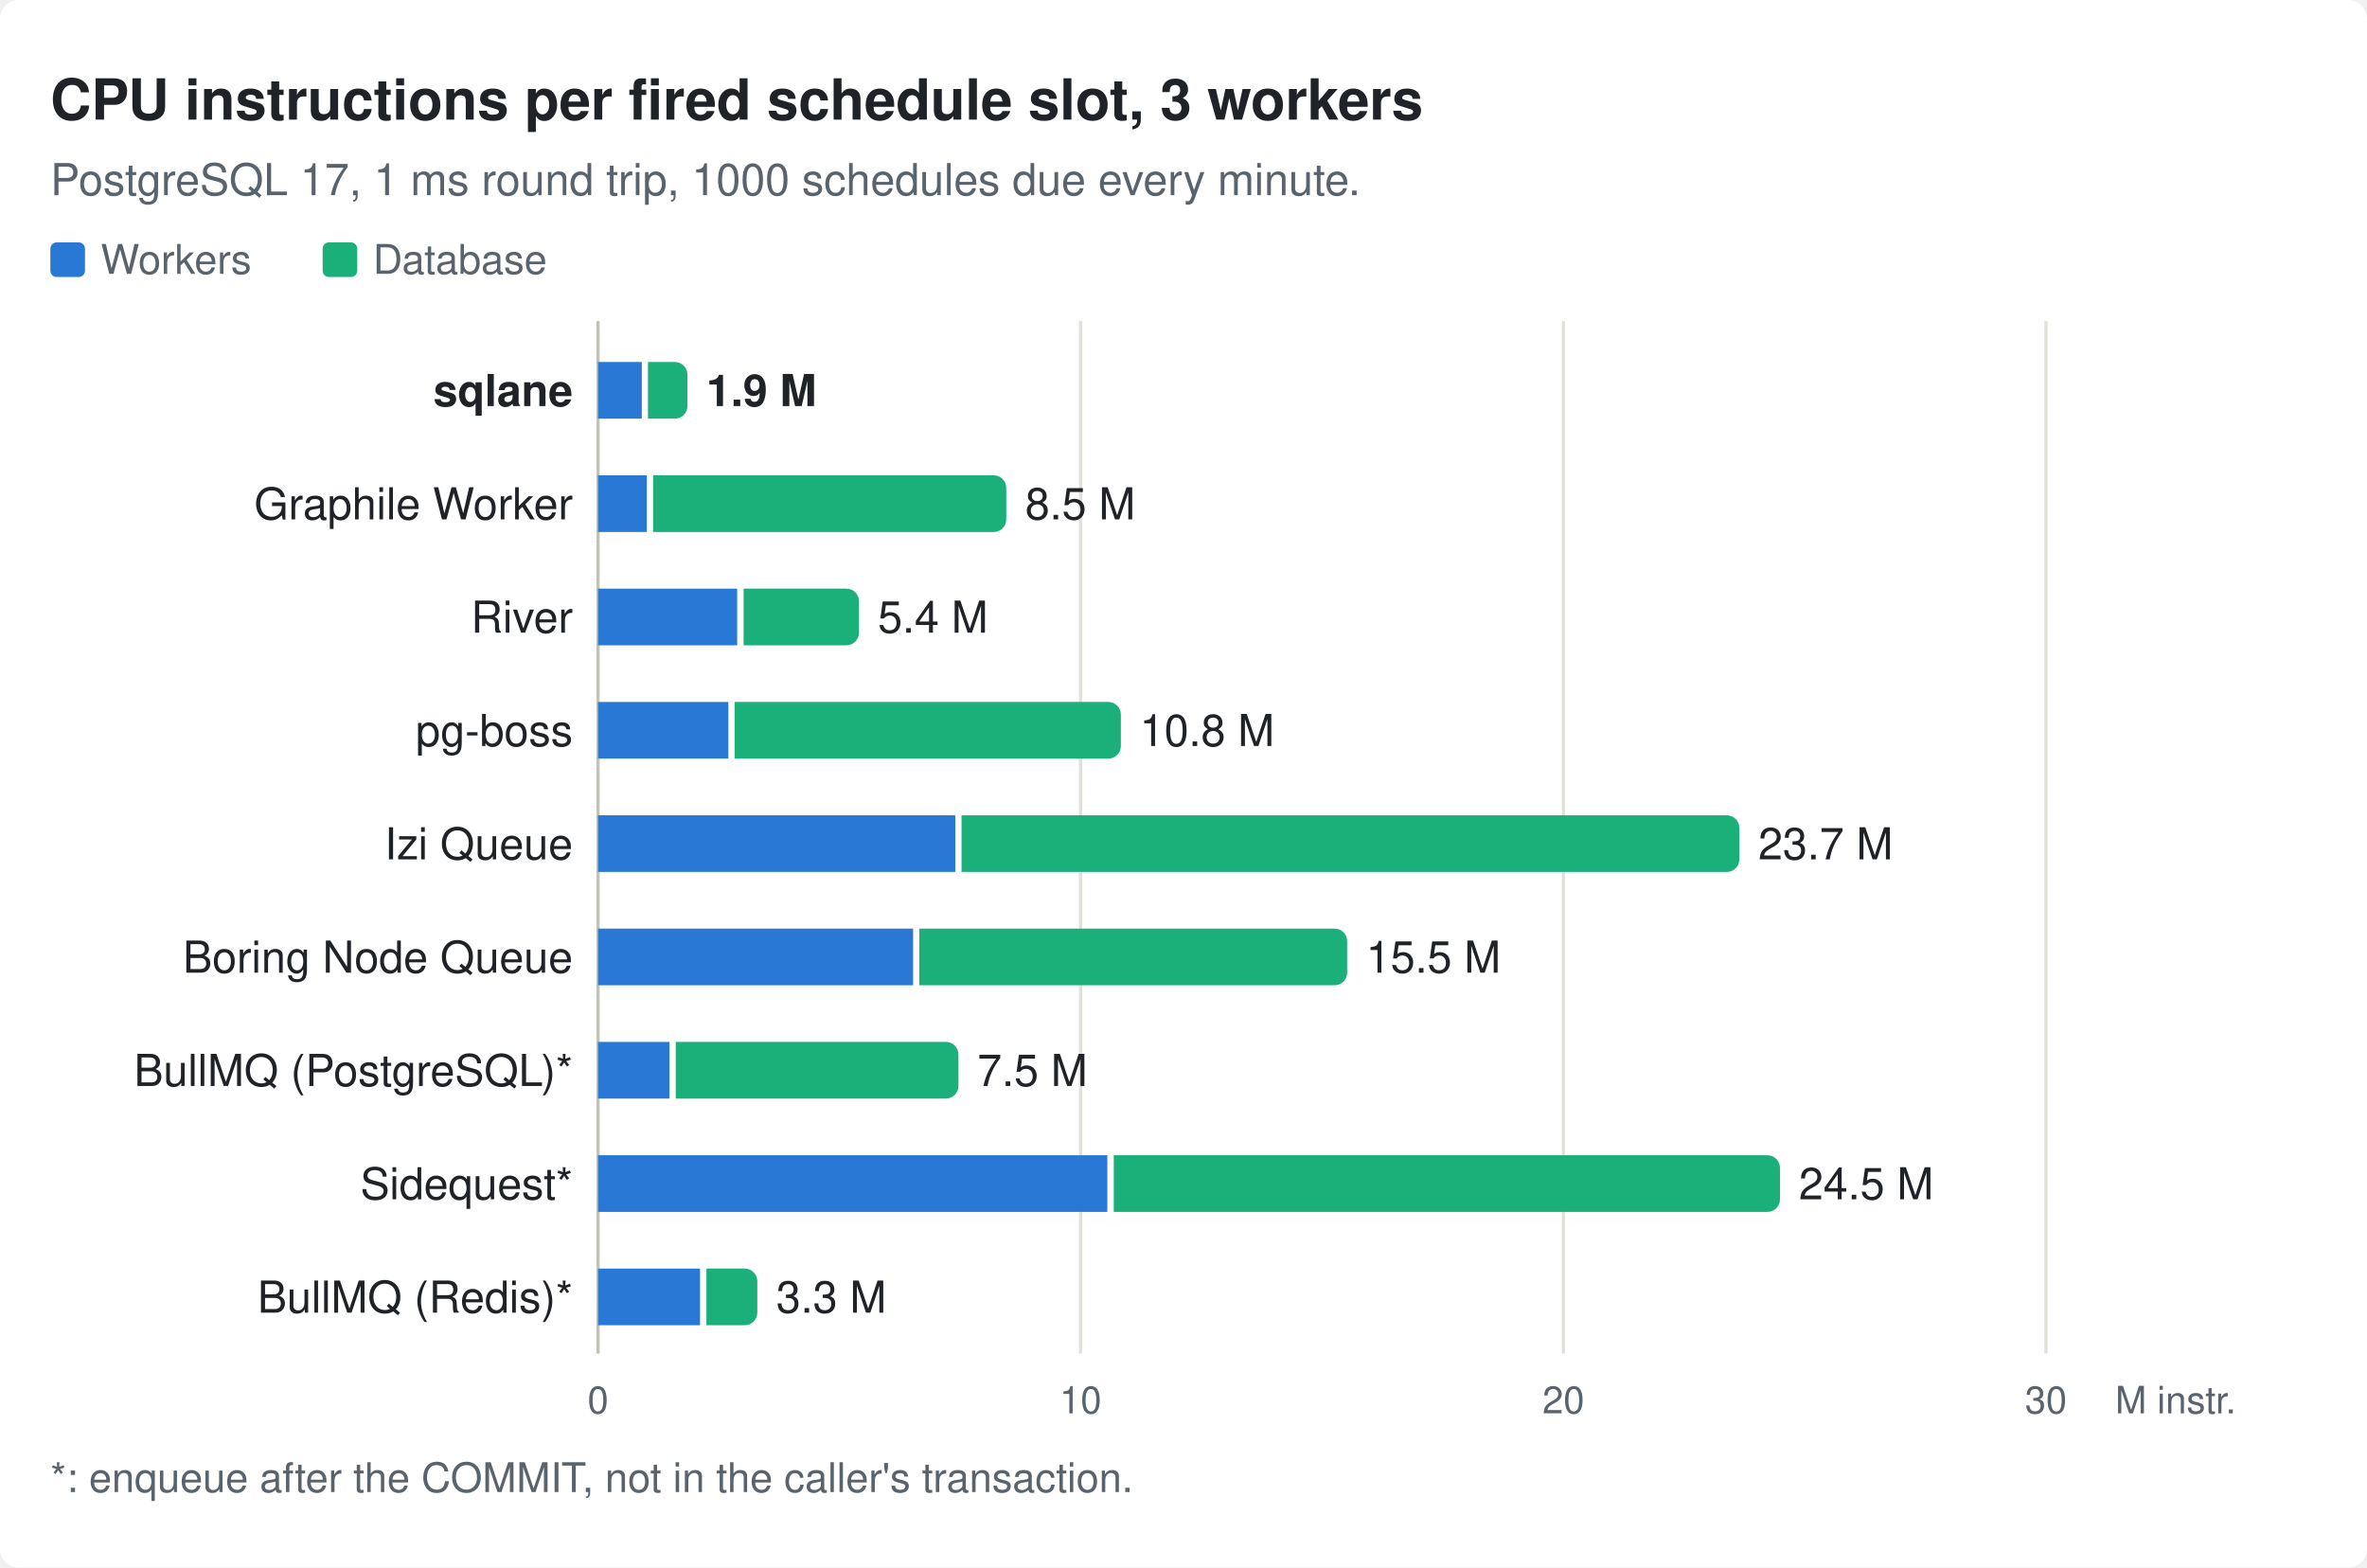
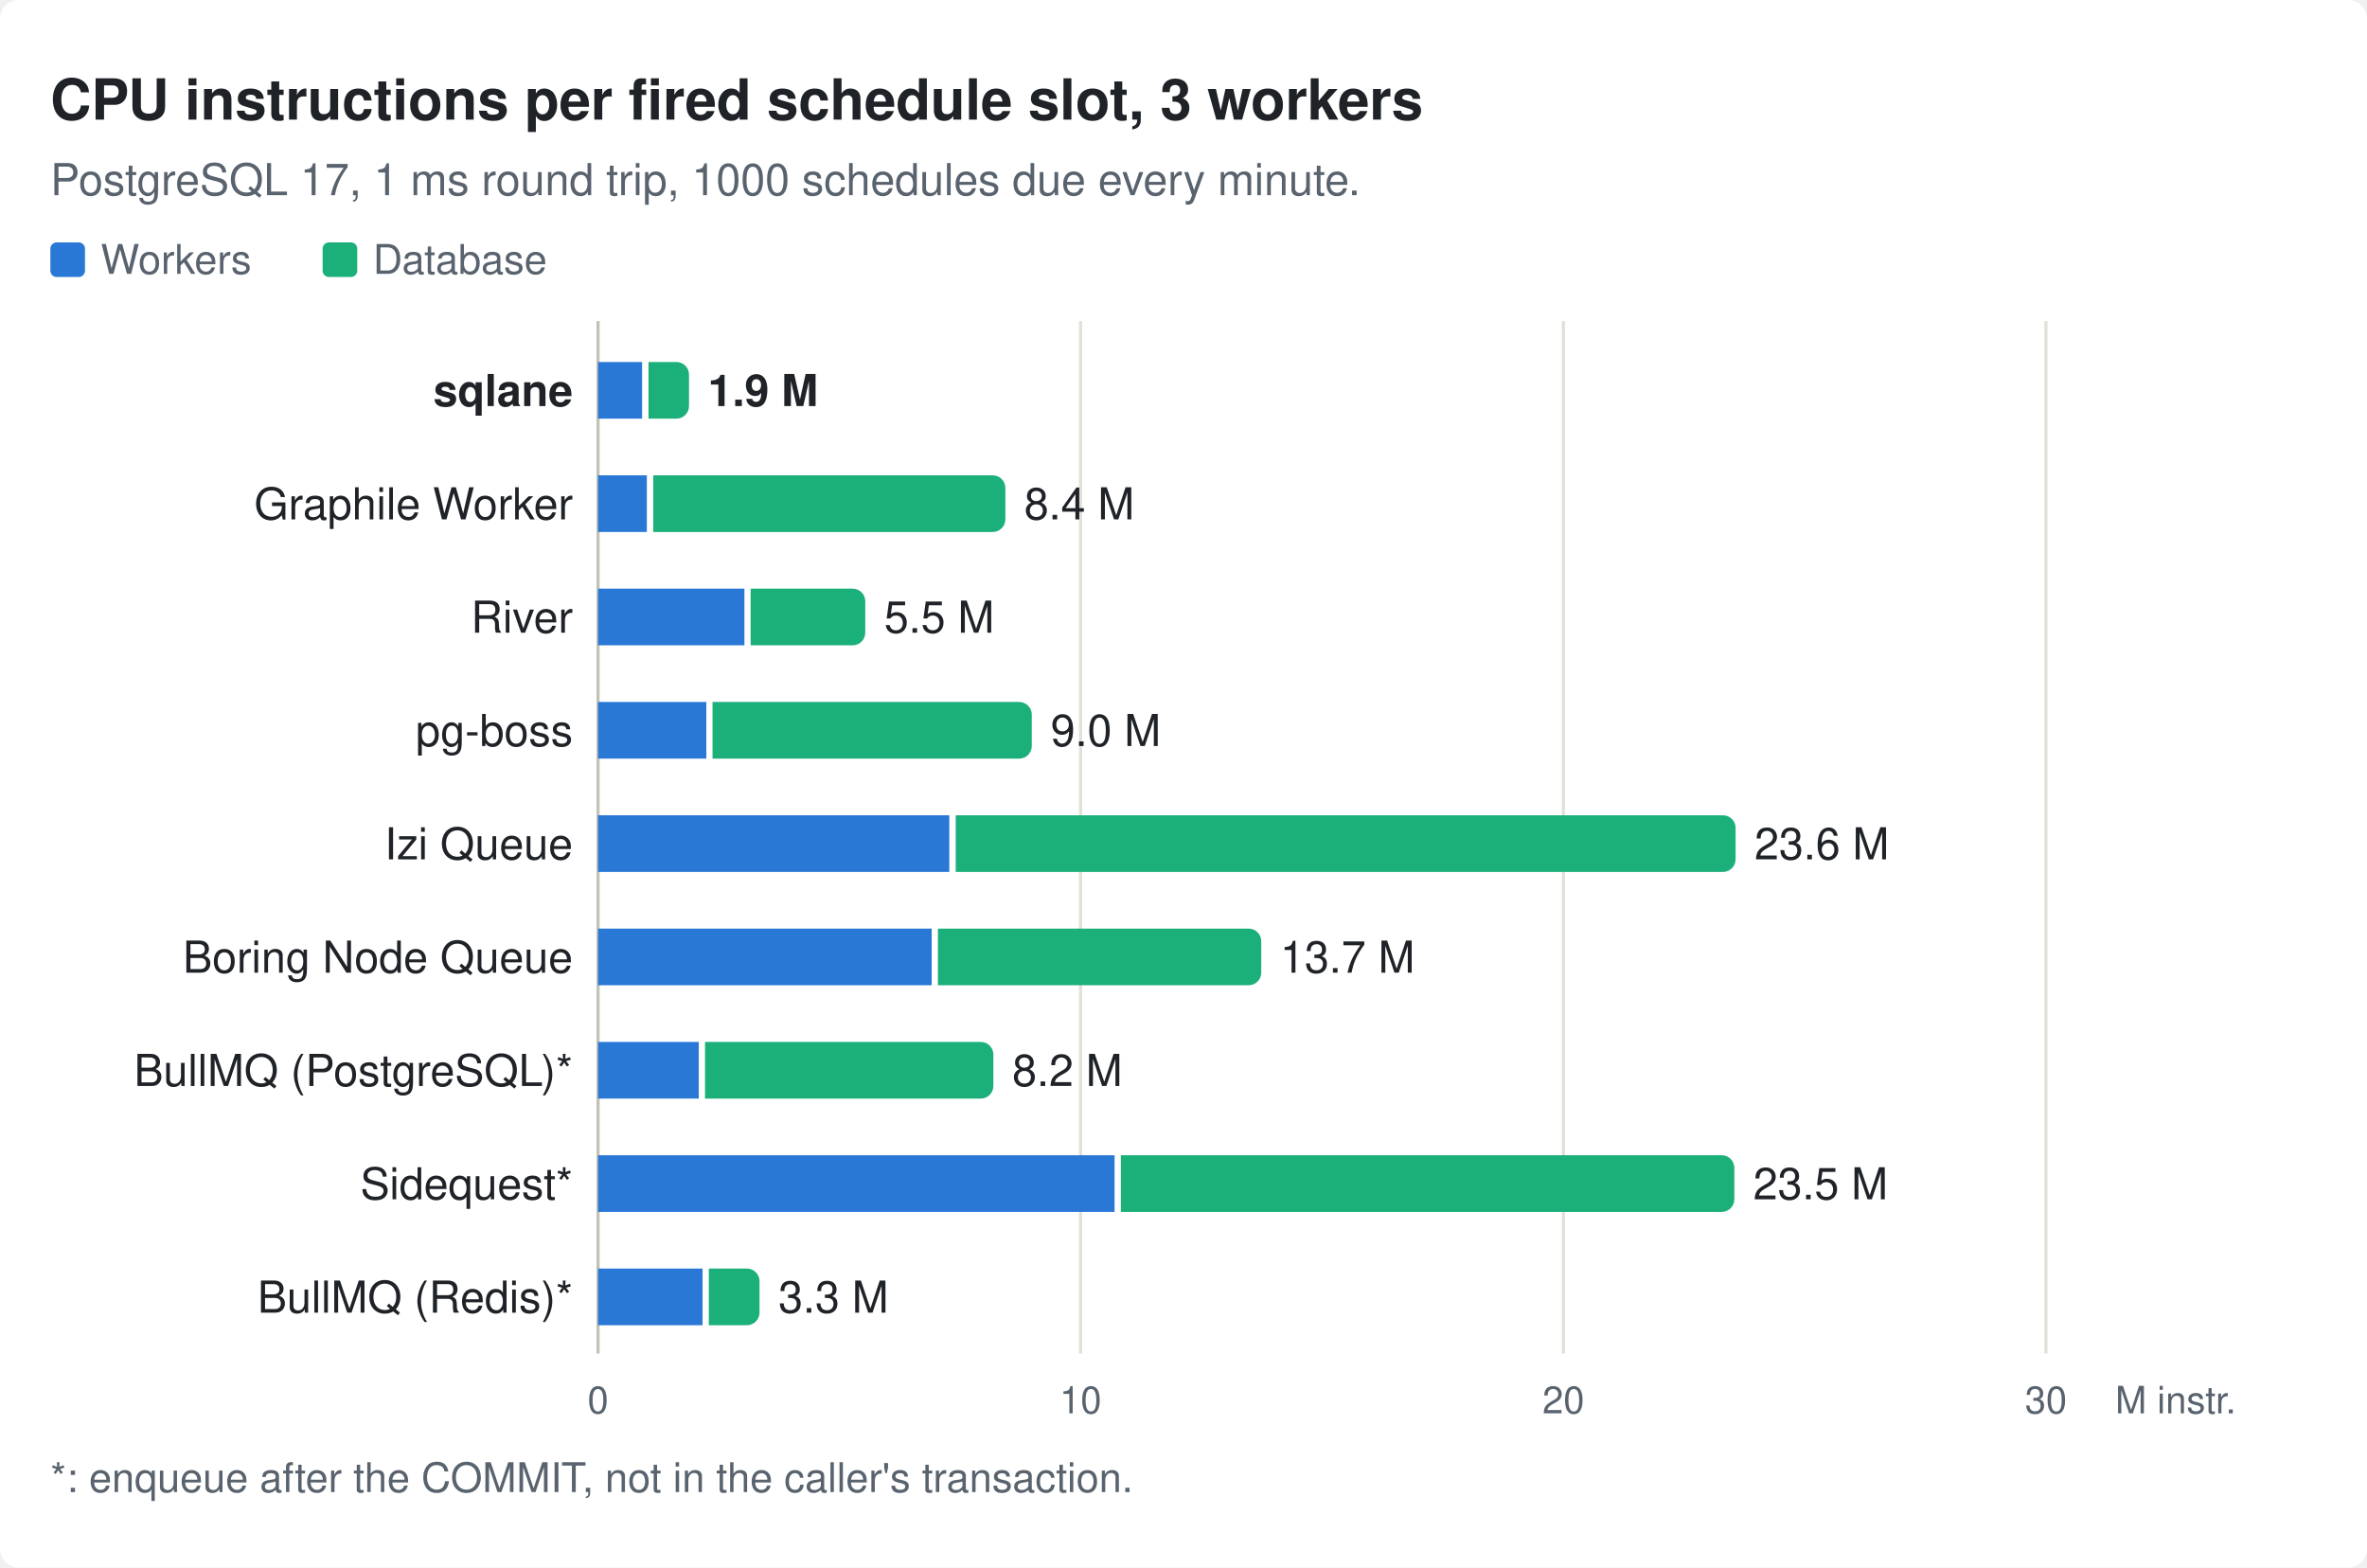
<svg xmlns="http://www.w3.org/2000/svg" width="752" height="498" viewBox="0 0 752 498" font-family="-apple-system, BlinkMacSystemFont, 'Segoe UI', Helvetica, Arial, sans-serif" role="img" aria-label="CPU instructions per fired schedule slot, 3 workers">
  <rect width="752" height="498" rx="6" fill="#ffffff" />
  <g transform="translate(16 16)">
    <text x="0" y="22" font-size="18" font-weight="600" fill="#1f2328">CPU instructions per fired schedule slot, 3 workers</text>
    <text x="0" y="46" font-size="14" fill="#59636e">PostgreSQL 17, 1 ms round trip, 1000 schedules due every minute.</text>
    <rect x="0" y="61" width="11" height="11" rx="2" fill="#2a78d6" />
    <text x="16" y="71" font-size="13" fill="#59636e">Workers</text>
    <rect x="86.5" y="61" width="11" height="11" rx="2" fill="#1baf7a" />
    <text x="102.5" y="71" font-size="13" fill="#59636e">Database</text>
    <line x1="174.0" y1="86" x2="174.0" y2="414" stroke="#c3c2b7" />
    <text x="174.0" y="433" font-size="12" fill="#59636e" text-anchor="middle">0</text>
    <line x1="327.3" y1="86" x2="327.3" y2="414" stroke="#e1e0d9" />
    <text x="327.3" y="433" font-size="12" fill="#59636e" text-anchor="middle">10</text>
    <line x1="480.7" y1="86" x2="480.7" y2="414" stroke="#e1e0d9" />
    <text x="480.7" y="433" font-size="12" fill="#59636e" text-anchor="middle">20</text>
    <line x1="634.0" y1="86" x2="634.0" y2="414" stroke="#e1e0d9" />
    <text x="634.0" y="433" font-size="12" fill="#59636e" text-anchor="middle">30</text>
    <text x="656" y="433" font-size="12" fill="#59636e">M instr.</text>
    <text x="0" y="458" font-size="13" fill="#59636e">*: enqueue after the COMMIT, not in the caller's transaction.</text>
    <text x="166" y="113" font-size="14" fill="#1f2328" text-anchor="end" font-weight="600">sqlane</text>
-     <rect x="174" y="99" width="13.9" height="18" fill="#2a78d6" />
-     <path d="M189.862,99H198.4A4,4 0 0 1 202.4,103V113A4,4 0 0 1 198.4,117H189.862Z" fill="#1baf7a" />
-     <text x="208.4" y="113" font-size="14" fill="#1f2328" font-weight="600">1.9 M</text>
+     <rect x="174" y="99" width="14.0" height="18" fill="#2a78d6" />
+     <path d="M190.027,99H198.9A4,4 0 0 1 202.9,103V113A4,4 0 0 1 198.9,117H190.027Z" fill="#1baf7a" />
+     <text x="208.9" y="113" font-size="14" fill="#1f2328" font-weight="600">1.9 M</text>
    <text x="166" y="149" font-size="14" fill="#1f2328" text-anchor="end">Graphile Worker</text>
    <rect x="174" y="135" width="15.5" height="18" fill="#2a78d6" />
-     <path d="M191.49,135H299.7A4,4 0 0 1 303.7,139V149A4,4 0 0 1 299.7,153H191.49Z" fill="#1baf7a" />
-     <text x="309.7" y="149" font-size="14" fill="#1f2328">8.5 M</text>
+     <path d="M191.544,135H299.4A4,4 0 0 1 303.4,139V149A4,4 0 0 1 299.4,153H191.544Z" fill="#1baf7a" />
+     <text x="309.4" y="149" font-size="14" fill="#1f2328">8.4 M</text>
    <text x="166" y="185" font-size="14" fill="#1f2328" text-anchor="end">River</text>
-     <rect x="174" y="171" width="44.2" height="18" fill="#2a78d6" />
-     <path d="M220.243,171H252.9A4,4 0 0 1 256.9,175V185A4,4 0 0 1 252.9,189H220.243Z" fill="#1baf7a" />
-     <text x="262.9" y="185" font-size="14" fill="#1f2328">5.4 M</text>
+     <rect x="174" y="171" width="46.5" height="18" fill="#2a78d6" />
+     <path d="M222.483,171H254.9A4,4 0 0 1 258.9,175V185A4,4 0 0 1 254.9,189H222.483Z" fill="#1baf7a" />
+     <text x="264.9" y="185" font-size="14" fill="#1f2328">5.5 M</text>
    <text x="166" y="221" font-size="14" fill="#1f2328" text-anchor="end">pg-boss</text>
-     <rect x="174" y="207" width="41.4" height="18" fill="#2a78d6" />
-     <path d="M217.377,207H336.1A4,4 0 0 1 340.1,211V221A4,4 0 0 1 336.1,225H217.377Z" fill="#1baf7a" />
-     <text x="346.1" y="221" font-size="14" fill="#1f2328">10.8 M</text>
+     <rect x="174" y="207" width="34.4" height="18" fill="#2a78d6" />
+     <path d="M210.373,207H307.8A4,4 0 0 1 311.8,211V221A4,4 0 0 1 307.8,225H210.373Z" fill="#1baf7a" />
+     <text x="317.8" y="221" font-size="14" fill="#1f2328">9.0 M</text>
    <text x="166" y="257" font-size="14" fill="#1f2328" text-anchor="end">Izi Queue</text>
-     <rect x="174" y="243" width="113.5" height="18" fill="#2a78d6" />
-     <path d="M289.484,243H532.6A4,4 0 0 1 536.6,247V257A4,4 0 0 1 532.6,261H289.484Z" fill="#1baf7a" />
-     <text x="542.6" y="257" font-size="14" fill="#1f2328">23.7 M</text>
+     <rect x="174" y="243" width="111.6" height="18" fill="#2a78d6" />
+     <path d="M287.64,243H531.4A4,4 0 0 1 535.4,247V257A4,4 0 0 1 531.4,261H287.64Z" fill="#1baf7a" />
+     <text x="541.4" y="257" font-size="14" fill="#1f2328">23.6 M</text>
    <text x="166" y="293" font-size="14" fill="#1f2328" text-anchor="end">Boring Node Queue</text>
-     <rect x="174" y="279" width="100.1" height="18" fill="#2a78d6" />
-     <path d="M276.056,279H408.0A4,4 0 0 1 412.0,283V293A4,4 0 0 1 408.0,297H276.056Z" fill="#1baf7a" />
-     <text x="418.0" y="293" font-size="14" fill="#1f2328">15.5 M</text>
+     <rect x="174" y="279" width="106.0" height="18" fill="#2a78d6" />
+     <path d="M281.977,279H380.7A4,4 0 0 1 384.7,283V293A4,4 0 0 1 380.7,297H281.977Z" fill="#1baf7a" />
+     <text x="390.7" y="293" font-size="14" fill="#1f2328">13.7 M</text>
    <text x="166" y="329" font-size="14" fill="#1f2328" text-anchor="end">BullMQ (PostgreSQL)*</text>
-     <rect x="174" y="315" width="22.7" height="18" fill="#2a78d6" />
-     <path d="M198.687,315H284.5A4,4 0 0 1 288.5,319V329A4,4 0 0 1 284.5,333H198.687Z" fill="#1baf7a" />
-     <text x="294.5" y="329" font-size="14" fill="#1f2328">7.5 M</text>
+     <rect x="174" y="315" width="32.0" height="18" fill="#2a78d6" />
+     <path d="M207.983,315H295.6A4,4 0 0 1 299.6,319V329A4,4 0 0 1 295.6,333H207.983Z" fill="#1baf7a" />
+     <text x="305.6" y="329" font-size="14" fill="#1f2328">8.2 M</text>
    <text x="166" y="365" font-size="14" fill="#1f2328" text-anchor="end">Sidequest*</text>
-     <rect x="174" y="351" width="161.8" height="18" fill="#2a78d6" />
-     <path d="M337.844,351H545.5A4,4 0 0 1 549.5,355V365A4,4 0 0 1 545.5,369H337.844Z" fill="#1baf7a" />
-     <text x="555.5" y="365" font-size="14" fill="#1f2328">24.5 M</text>
+     <rect x="174" y="351" width="164.1" height="18" fill="#2a78d6" />
+     <path d="M340.099,351H531.0A4,4 0 0 1 535.0,355V365A4,4 0 0 1 531.0,369H340.099Z" fill="#1baf7a" />
+     <text x="541.0" y="365" font-size="14" fill="#1f2328">23.5 M</text>
    <text x="166" y="401" font-size="14" fill="#1f2328" text-anchor="end">BullMQ (Redis)*</text>
-     <rect x="174" y="387" width="32.4" height="18" fill="#2a78d6" />
-     <path d="M208.425,387H220.6A4,4 0 0 1 224.6,391V401A4,4 0 0 1 220.6,405H208.425Z" fill="#1baf7a" />
-     <text x="230.6" y="401" font-size="14" fill="#1f2328">3.3 M</text>
+     <rect x="174" y="387" width="33.2" height="18" fill="#2a78d6" />
+     <path d="M209.194,387H221.3A4,4 0 0 1 225.3,391V401A4,4 0 0 1 221.3,405H209.194Z" fill="#1baf7a" />
+     <text x="231.3" y="401" font-size="14" fill="#1f2328">3.3 M</text>
  </g>
</svg>
